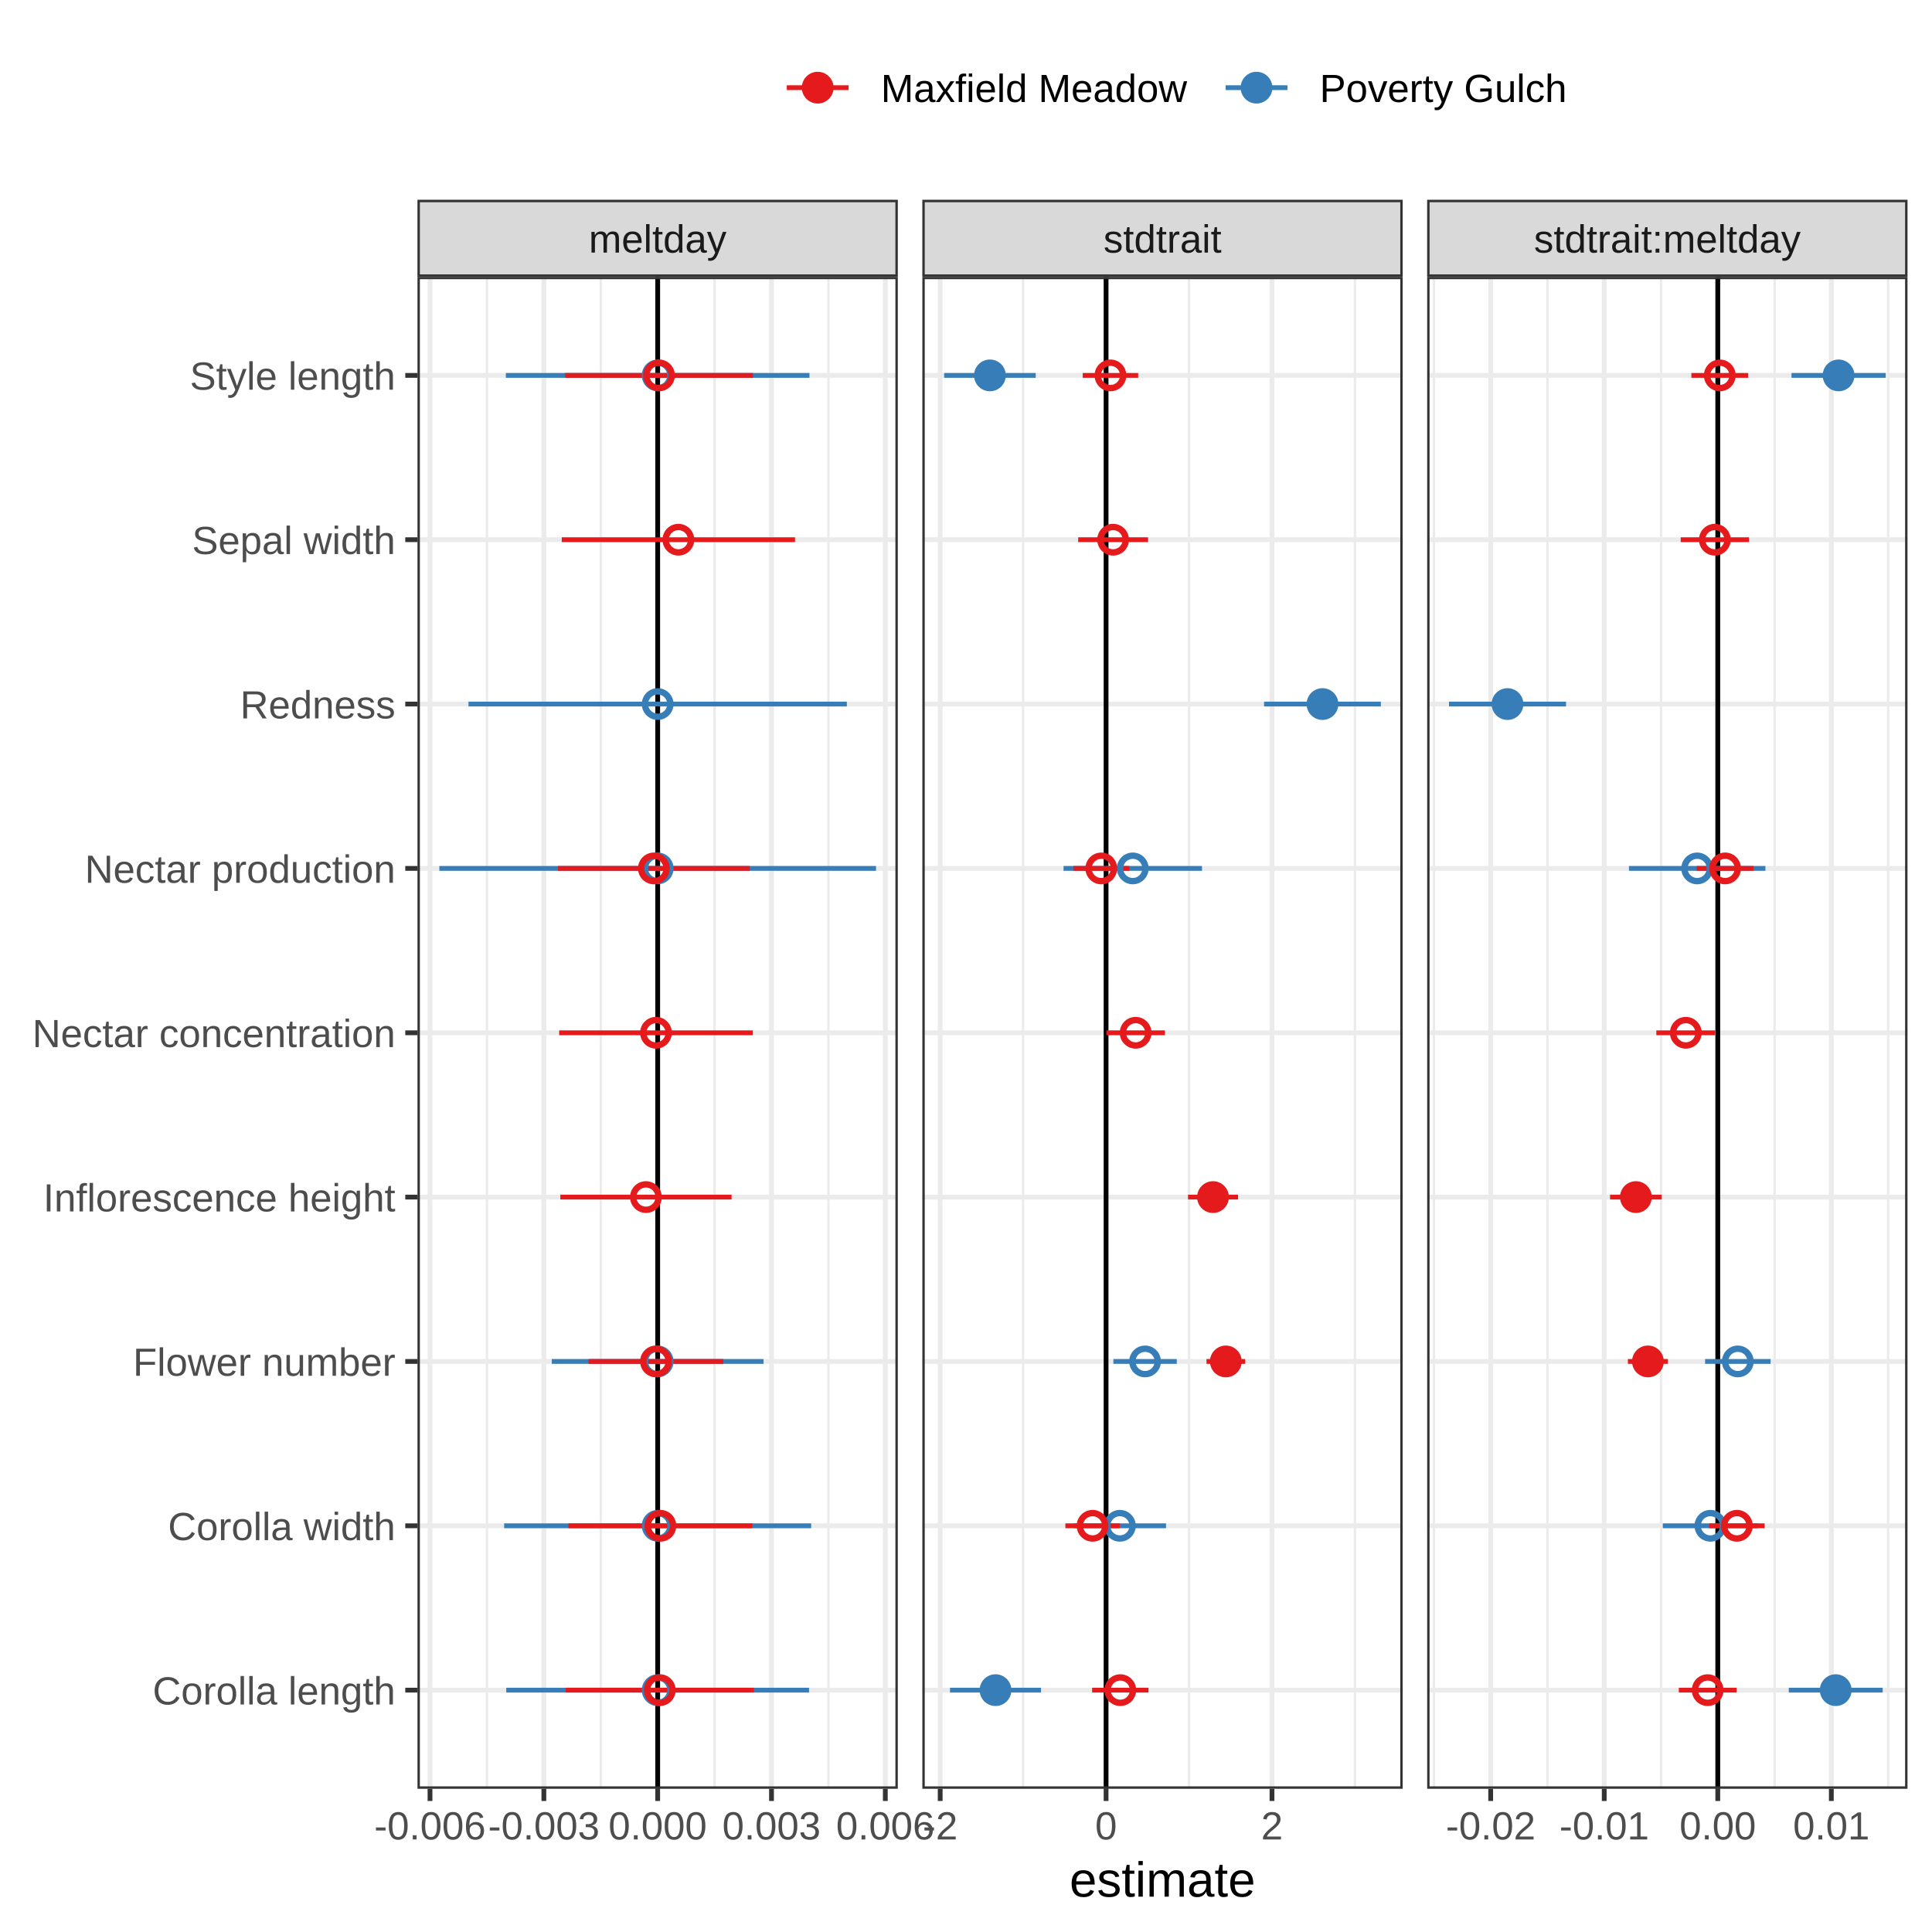
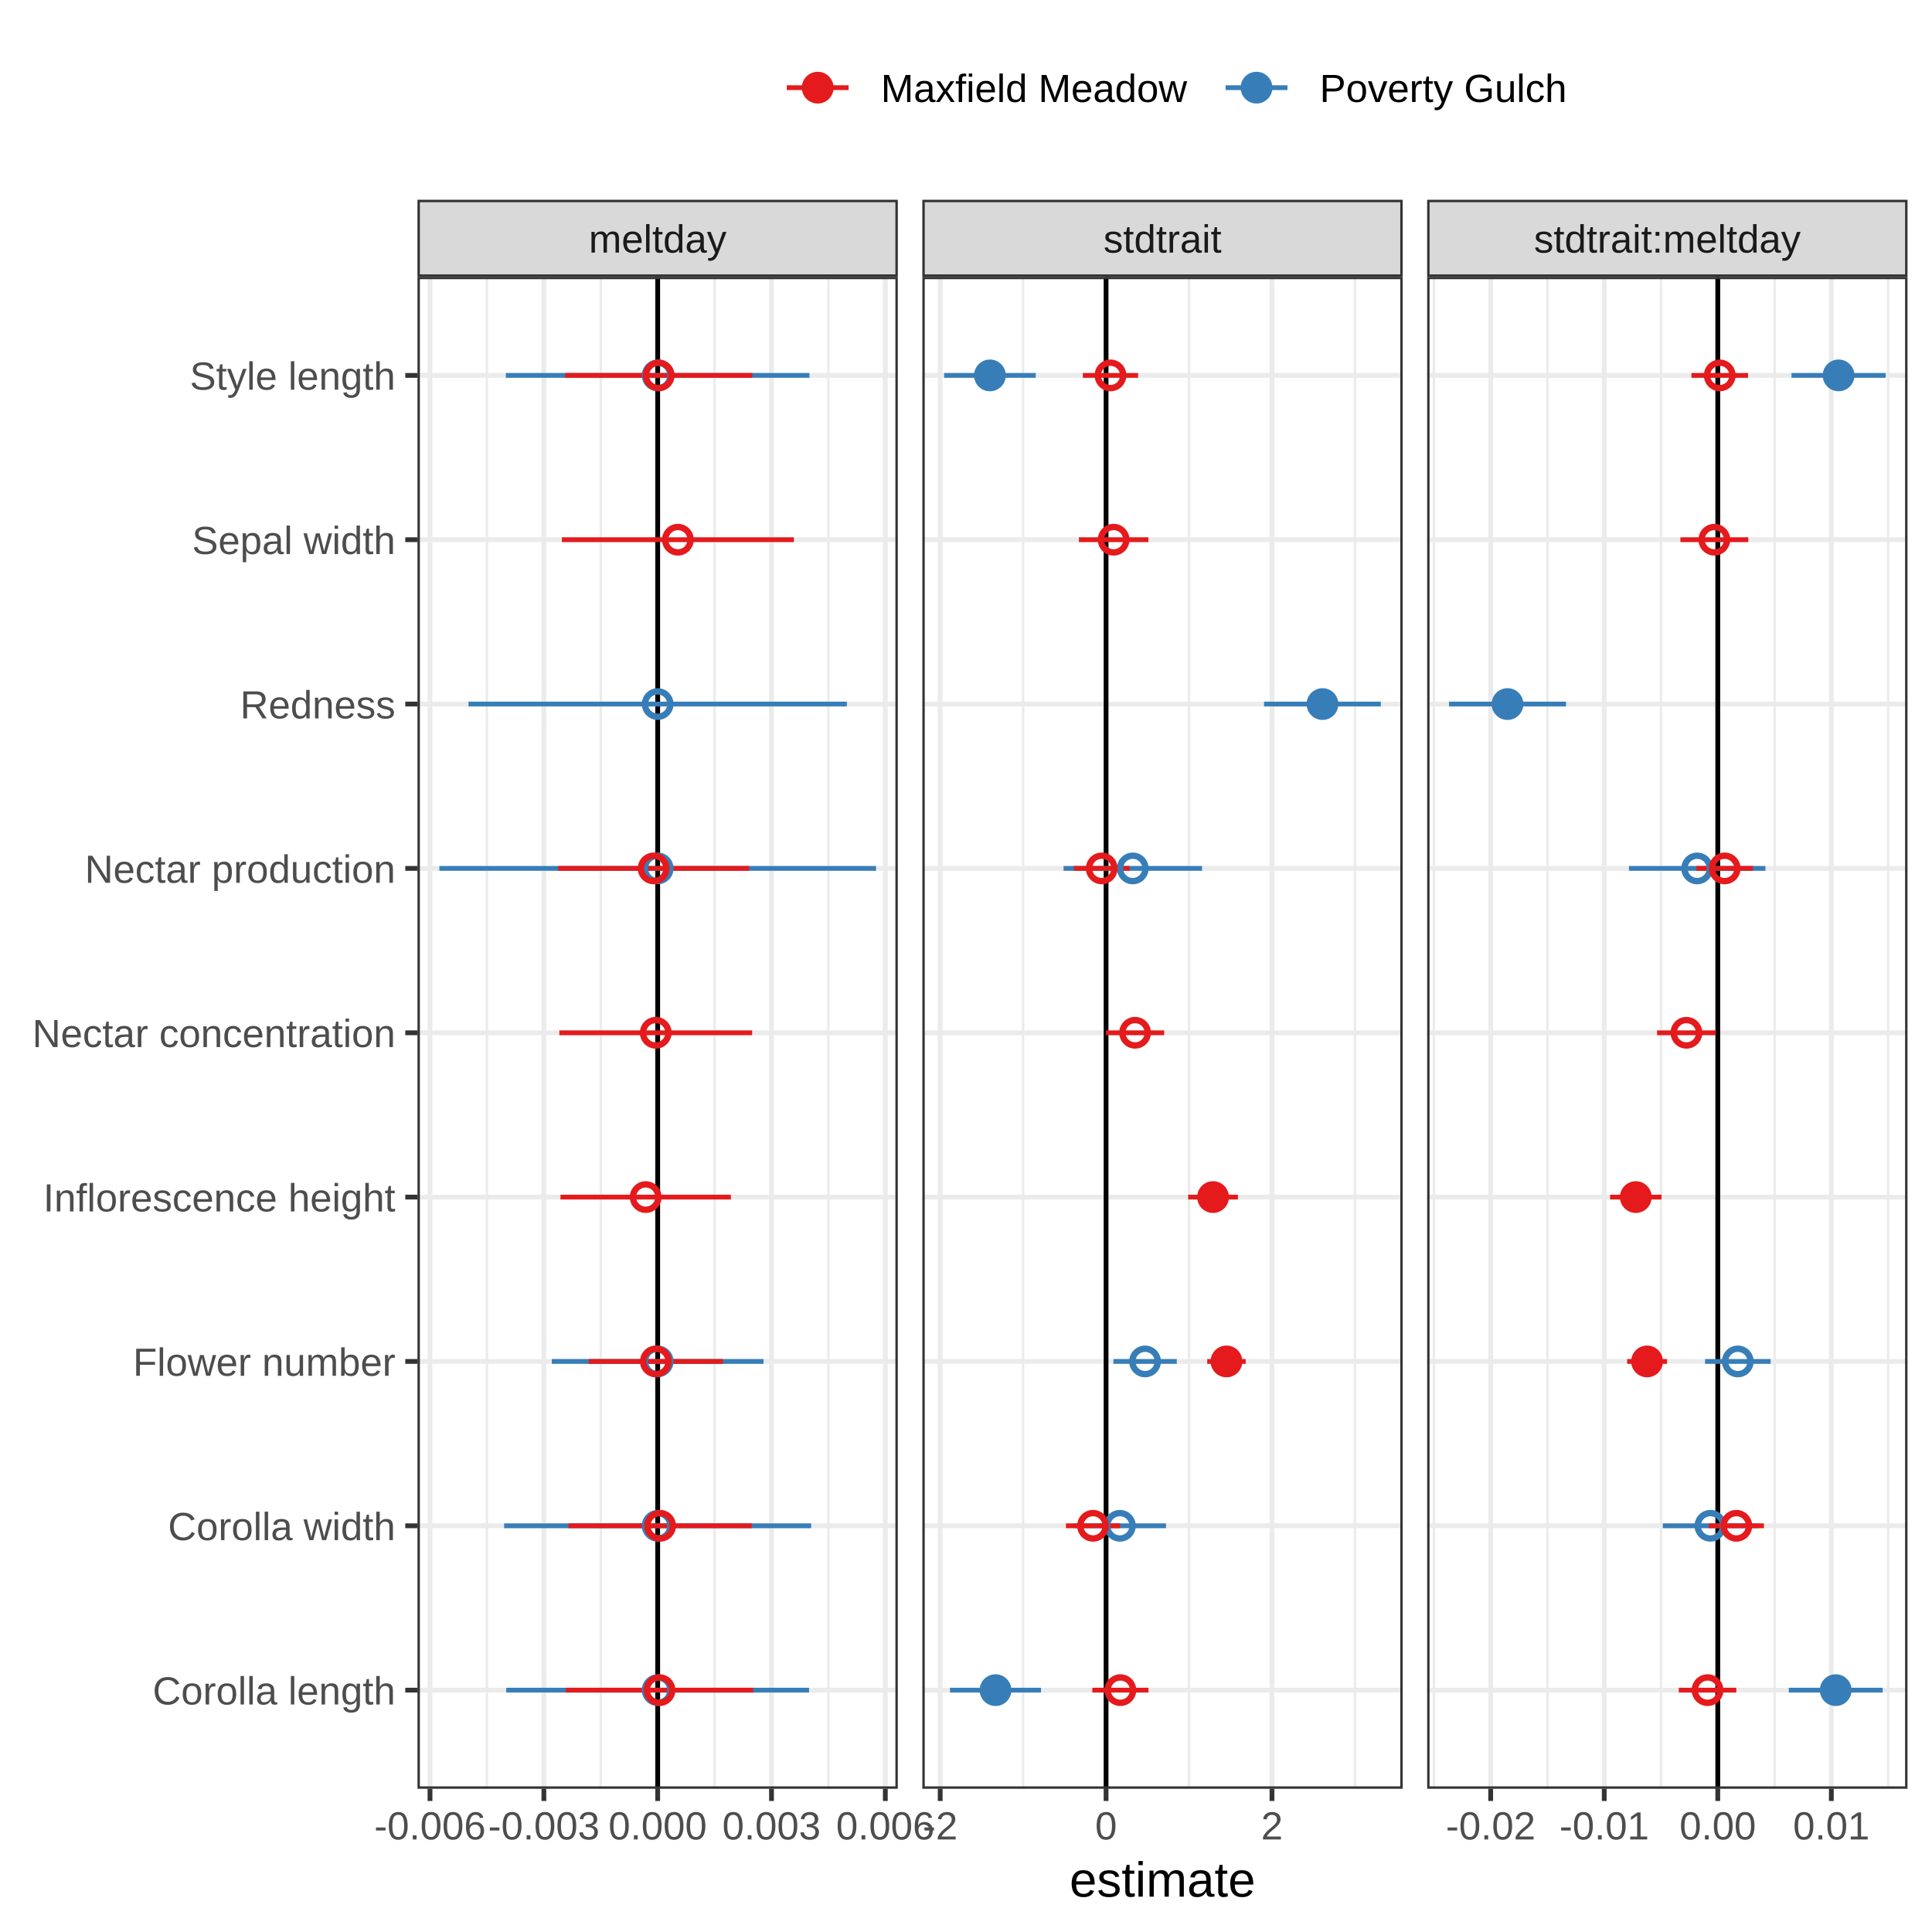
<svg xmlns="http://www.w3.org/2000/svg" class="svglite" width="432.00pt" height="432.00pt" viewBox="0 0 432.00 432.00">
  <defs>
    <style type="text/css">
    .svglite line, .svglite polyline, .svglite polygon, .svglite path, .svglite rect, .svglite circle {
      fill: none;
      stroke: #000000;
      stroke-linecap: round;
      stroke-linejoin: round;
      stroke-miterlimit: 10.00;
    }
    .svglite text {
      white-space: pre;
    }
  </style>
  </defs>
  <rect width="100%" height="100%" style="stroke: none; fill: #FFFFFF;" />
  <defs>
    <clipPath id="cpMC4wMHw0MzIuMDB8MC4wMHw0MzIuMDA=">
      <rect x="0.00" y="0.00" width="432.00" height="432.00" />
    </clipPath>
  </defs>
  <g clip-path="url(#cpMC4wMHw0MzIuMDB8MC4wMHw0MzIuMDA=)">
    <rect x="0" y="0" width="432.00" height="432.00" style="stroke-width: 1.07; stroke: #FFFFFF; fill: #FFFFFF;" />
  </g>
  <defs>
    <clipPath id="cpOTMuMzV8MjAwLjc2fDYxLjg5fDM5OS45Nw==">
      <rect x="93.35" y="61.89" width="107.40" height="338.08" />
    </clipPath>
  </defs>
  <g clip-path="url(#cpOTMuMzV8MjAwLjc2fDYxLjg5fDM5OS45Nw==)">
    <rect x="93.35" y="61.89" width="107.40" height="338.08" style="stroke-width: 1.07; stroke: none; fill: #FFFFFF;" />
    <polyline points="108.88,399.97 108.88,61.89 " style="stroke-width: 0.53; stroke: #EBEBEB; stroke-linecap: butt;" />
    <polyline points="134.33,399.97 134.33,61.89 " style="stroke-width: 0.53; stroke: #EBEBEB; stroke-linecap: butt;" />
    <polyline points="159.78,399.97 159.78,61.89 " style="stroke-width: 0.53; stroke: #EBEBEB; stroke-linecap: butt;" />
    <polyline points="185.23,399.97 185.23,61.89 " style="stroke-width: 0.53; stroke: #EBEBEB; stroke-linecap: butt;" />
    <polyline points="93.35,377.92 200.76,377.92 " style="stroke-width: 1.07; stroke: #EBEBEB; stroke-linecap: butt;" />
    <polyline points="93.35,341.17 200.76,341.17 " style="stroke-width: 1.07; stroke: #EBEBEB; stroke-linecap: butt;" />
    <polyline points="93.35,304.42 200.76,304.42 " style="stroke-width: 1.07; stroke: #EBEBEB; stroke-linecap: butt;" />
    <polyline points="93.35,267.67 200.76,267.67 " style="stroke-width: 1.07; stroke: #EBEBEB; stroke-linecap: butt;" />
    <polyline points="93.35,230.93 200.76,230.93 " style="stroke-width: 1.07; stroke: #EBEBEB; stroke-linecap: butt;" />
    <polyline points="93.35,194.18 200.76,194.18 " style="stroke-width: 1.07; stroke: #EBEBEB; stroke-linecap: butt;" />
    <polyline points="93.35,157.43 200.76,157.43 " style="stroke-width: 1.07; stroke: #EBEBEB; stroke-linecap: butt;" />
    <polyline points="93.35,120.68 200.76,120.68 " style="stroke-width: 1.07; stroke: #EBEBEB; stroke-linecap: butt;" />
    <polyline points="93.35,83.94 200.76,83.94 " style="stroke-width: 1.07; stroke: #EBEBEB; stroke-linecap: butt;" />
    <polyline points="96.15,399.97 96.15,61.89 " style="stroke-width: 1.07; stroke: #EBEBEB; stroke-linecap: butt;" />
    <polyline points="121.61,399.97 121.61,61.89 " style="stroke-width: 1.07; stroke: #EBEBEB; stroke-linecap: butt;" />
    <polyline points="147.06,399.97 147.06,61.89 " style="stroke-width: 1.07; stroke: #EBEBEB; stroke-linecap: butt;" />
    <polyline points="172.51,399.97 172.51,61.89 " style="stroke-width: 1.07; stroke: #EBEBEB; stroke-linecap: butt;" />
    <polyline points="197.96,399.97 197.96,61.89 " style="stroke-width: 1.07; stroke: #EBEBEB; stroke-linecap: butt;" />
    <line x1="147.06" y1="399.97" x2="147.06" y2="61.89" style="stroke-width: 1.07; stroke-linecap: butt;" />
    <line x1="113.20" y1="377.92" x2="180.91" y2="377.92" style="stroke-width: 1.07; stroke: #377EB8; stroke-linecap: butt;" />
    <line x1="113.11" y1="83.94" x2="181.00" y2="83.94" style="stroke-width: 1.07; stroke: #377EB8; stroke-linecap: butt;" />
    <line x1="112.73" y1="341.17" x2="181.38" y2="341.17" style="stroke-width: 1.07; stroke: #377EB8; stroke-linecap: butt;" />
    <line x1="123.38" y1="304.42" x2="170.73" y2="304.42" style="stroke-width: 1.07; stroke: #377EB8; stroke-linecap: butt;" />
    <line x1="98.24" y1="194.18" x2="195.88" y2="194.18" style="stroke-width: 1.07; stroke: #377EB8; stroke-linecap: butt;" />
    <line x1="104.76" y1="157.43" x2="189.36" y2="157.43" style="stroke-width: 1.07; stroke: #377EB8; stroke-linecap: butt;" />
-     <line x1="126.50" y1="377.92" x2="168.57" y2="377.92" style="stroke-width: 1.07; stroke: #E41A1C; stroke-linecap: butt;" />
-     <line x1="126.36" y1="83.94" x2="168.36" y2="83.94" style="stroke-width: 1.07; stroke: #E41A1C; stroke-linecap: butt;" />
-     <line x1="127.10" y1="341.17" x2="168.23" y2="341.17" style="stroke-width: 1.07; stroke: #E41A1C; stroke-linecap: butt;" />
-     <line x1="124.76" y1="194.18" x2="167.66" y2="194.18" style="stroke-width: 1.07; stroke: #E41A1C; stroke-linecap: butt;" />
-     <line x1="131.62" y1="304.42" x2="161.75" y2="304.42" style="stroke-width: 1.07; stroke: #E41A1C; stroke-linecap: butt;" />
-     <line x1="125.03" y1="230.93" x2="168.34" y2="230.93" style="stroke-width: 1.07; stroke: #E41A1C; stroke-linecap: butt;" />
-     <line x1="125.29" y1="267.67" x2="163.58" y2="267.67" style="stroke-width: 1.07; stroke: #E41A1C; stroke-linecap: butt;" />
-     <line x1="125.61" y1="120.68" x2="177.77" y2="120.68" style="stroke-width: 1.07; stroke: #E41A1C; stroke-linecap: butt;" />
+     <line x1="126.52" y1="377.92" x2="168.42" y2="377.92" style="stroke-width: 1.07; stroke: #E41A1C; stroke-linecap: butt;" />
+     <line x1="126.38" y1="83.94" x2="168.21" y2="83.94" style="stroke-width: 1.07; stroke: #E41A1C; stroke-linecap: butt;" />
+     <line x1="127.12" y1="341.17" x2="168.09" y2="341.17" style="stroke-width: 1.07; stroke: #E41A1C; stroke-linecap: butt;" />
+     <line x1="124.81" y1="194.18" x2="167.51" y2="194.18" style="stroke-width: 1.07; stroke: #E41A1C; stroke-linecap: butt;" />
+     <line x1="131.66" y1="304.42" x2="161.65" y2="304.42" style="stroke-width: 1.07; stroke: #E41A1C; stroke-linecap: butt;" />
+     <line x1="125.07" y1="230.93" x2="168.18" y2="230.93" style="stroke-width: 1.07; stroke: #E41A1C; stroke-linecap: butt;" />
+     <line x1="125.32" y1="267.67" x2="163.43" y2="267.67" style="stroke-width: 1.07; stroke: #E41A1C; stroke-linecap: butt;" />
+     <line x1="125.64" y1="120.68" x2="177.51" y2="120.68" style="stroke-width: 1.07; stroke: #E41A1C; stroke-linecap: butt;" />
    <circle cx="147.06" cy="377.92" r="2.84" style="stroke-width: 1.42; stroke: #377EB8;" />
    <circle cx="147.06" cy="83.94" r="2.84" style="stroke-width: 1.42; stroke: #377EB8;" />
    <circle cx="147.06" cy="341.17" r="2.84" style="stroke-width: 1.42; stroke: #377EB8;" />
    <circle cx="147.06" cy="304.42" r="2.84" style="stroke-width: 1.42; stroke: #377EB8;" />
    <circle cx="147.06" cy="194.18" r="2.84" style="stroke-width: 1.42; stroke: #377EB8;" />
    <circle cx="147.06" cy="157.43" r="2.84" style="stroke-width: 1.42; stroke: #377EB8;" />
-     <circle cx="147.53" cy="377.92" r="2.84" style="stroke-width: 1.42; stroke: #E41A1C;" />
-     <circle cx="147.36" cy="83.94" r="2.84" style="stroke-width: 1.42; stroke: #E41A1C;" />
-     <circle cx="147.67" cy="341.17" r="2.84" style="stroke-width: 1.42; stroke: #E41A1C;" />
-     <circle cx="146.21" cy="194.18" r="2.84" style="stroke-width: 1.42; stroke: #E41A1C;" />
-     <circle cx="146.68" cy="304.42" r="2.84" style="stroke-width: 1.42; stroke: #E41A1C;" />
-     <circle cx="146.68" cy="230.93" r="2.84" style="stroke-width: 1.42; stroke: #E41A1C;" />
-     <circle cx="144.43" cy="267.67" r="2.84" style="stroke-width: 1.42; stroke: #E41A1C;" />
-     <circle cx="151.69" cy="120.68" r="2.84" style="stroke-width: 1.42; stroke: #E41A1C;" />
+     <circle cx="147.47" cy="377.92" r="2.84" style="stroke-width: 1.42; stroke: #E41A1C;" />
+     <circle cx="147.29" cy="83.94" r="2.84" style="stroke-width: 1.42; stroke: #E41A1C;" />
+     <circle cx="147.60" cy="341.17" r="2.84" style="stroke-width: 1.42; stroke: #E41A1C;" />
+     <circle cx="146.16" cy="194.18" r="2.84" style="stroke-width: 1.42; stroke: #E41A1C;" />
+     <circle cx="146.65" cy="304.42" r="2.84" style="stroke-width: 1.42; stroke: #E41A1C;" />
+     <circle cx="146.63" cy="230.93" r="2.84" style="stroke-width: 1.42; stroke: #E41A1C;" />
+     <circle cx="144.38" cy="267.67" r="2.84" style="stroke-width: 1.42; stroke: #E41A1C;" />
+     <circle cx="151.58" cy="120.68" r="2.84" style="stroke-width: 1.42; stroke: #E41A1C;" />
    <rect x="93.35" y="61.89" width="107.40" height="338.08" style="stroke-width: 1.07; stroke: #333333;" />
  </g>
  <g clip-path="url(#cpMC4wMHw0MzIuMDB8MC4wMHw0MzIuMDA=)">
</g>
  <defs>
    <clipPath id="cpMjA2LjI0fDMxMy42NHw2MS44OXwzOTkuOTc=">
      <rect x="206.24" y="61.89" width="107.40" height="338.08" />
    </clipPath>
  </defs>
  <g clip-path="url(#cpMjA2LjI0fDMxMy42NHw2MS44OXwzOTkuOTc=)">
    <rect x="206.24" y="61.89" width="107.40" height="338.08" style="stroke-width: 1.07; stroke: none; fill: #FFFFFF;" />
    <polyline points="228.77,399.97 228.77,61.89 " style="stroke-width: 0.53; stroke: #EBEBEB; stroke-linecap: butt;" />
    <polyline points="265.87,399.97 265.87,61.89 " style="stroke-width: 0.53; stroke: #EBEBEB; stroke-linecap: butt;" />
    <polyline points="302.96,399.97 302.96,61.89 " style="stroke-width: 0.53; stroke: #EBEBEB; stroke-linecap: butt;" />
    <polyline points="206.24,377.92 313.64,377.92 " style="stroke-width: 1.07; stroke: #EBEBEB; stroke-linecap: butt;" />
    <polyline points="206.24,341.17 313.64,341.17 " style="stroke-width: 1.07; stroke: #EBEBEB; stroke-linecap: butt;" />
    <polyline points="206.24,304.42 313.64,304.42 " style="stroke-width: 1.07; stroke: #EBEBEB; stroke-linecap: butt;" />
    <polyline points="206.24,267.67 313.64,267.67 " style="stroke-width: 1.07; stroke: #EBEBEB; stroke-linecap: butt;" />
    <polyline points="206.24,230.93 313.64,230.93 " style="stroke-width: 1.07; stroke: #EBEBEB; stroke-linecap: butt;" />
    <polyline points="206.24,194.18 313.64,194.18 " style="stroke-width: 1.07; stroke: #EBEBEB; stroke-linecap: butt;" />
    <polyline points="206.24,157.43 313.64,157.43 " style="stroke-width: 1.07; stroke: #EBEBEB; stroke-linecap: butt;" />
    <polyline points="206.24,120.68 313.64,120.68 " style="stroke-width: 1.07; stroke: #EBEBEB; stroke-linecap: butt;" />
    <polyline points="206.24,83.94 313.64,83.94 " style="stroke-width: 1.07; stroke: #EBEBEB; stroke-linecap: butt;" />
    <polyline points="210.23,399.97 210.23,61.89 " style="stroke-width: 1.07; stroke: #EBEBEB; stroke-linecap: butt;" />
    <polyline points="247.32,399.97 247.32,61.89 " style="stroke-width: 1.07; stroke: #EBEBEB; stroke-linecap: butt;" />
    <polyline points="284.42,399.97 284.42,61.89 " style="stroke-width: 1.07; stroke: #EBEBEB; stroke-linecap: butt;" />
    <line x1="247.32" y1="399.97" x2="247.32" y2="61.89" style="stroke-width: 1.07; stroke-linecap: butt;" />
    <line x1="212.42" y1="377.92" x2="232.77" y2="377.92" style="stroke-width: 1.07; stroke: #377EB8; stroke-linecap: butt;" />
    <line x1="211.12" y1="83.94" x2="231.59" y2="83.94" style="stroke-width: 1.07; stroke: #377EB8; stroke-linecap: butt;" />
    <line x1="240.10" y1="341.17" x2="260.73" y2="341.17" style="stroke-width: 1.07; stroke: #377EB8; stroke-linecap: butt;" />
    <line x1="248.96" y1="304.42" x2="263.13" y2="304.42" style="stroke-width: 1.07; stroke: #377EB8; stroke-linecap: butt;" />
    <line x1="237.81" y1="194.18" x2="268.77" y2="194.18" style="stroke-width: 1.07; stroke: #377EB8; stroke-linecap: butt;" />
    <line x1="282.65" y1="157.43" x2="308.76" y2="157.43" style="stroke-width: 1.07; stroke: #377EB8; stroke-linecap: butt;" />
-     <line x1="244.20" y1="377.92" x2="256.80" y2="377.92" style="stroke-width: 1.07; stroke: #E41A1C; stroke-linecap: butt;" />
-     <line x1="242.10" y1="83.94" x2="254.50" y2="83.94" style="stroke-width: 1.07; stroke: #E41A1C; stroke-linecap: butt;" />
-     <line x1="238.22" y1="341.17" x2="250.38" y2="341.17" style="stroke-width: 1.07; stroke: #E41A1C; stroke-linecap: butt;" />
-     <line x1="240.00" y1="194.18" x2="252.51" y2="194.18" style="stroke-width: 1.07; stroke: #E41A1C; stroke-linecap: butt;" />
-     <line x1="269.78" y1="304.42" x2="278.42" y2="304.42" style="stroke-width: 1.07; stroke: #E41A1C; stroke-linecap: butt;" />
-     <line x1="247.39" y1="230.93" x2="260.47" y2="230.93" style="stroke-width: 1.07; stroke: #E41A1C; stroke-linecap: butt;" />
-     <line x1="265.64" y1="267.67" x2="276.83" y2="267.67" style="stroke-width: 1.07; stroke: #E41A1C; stroke-linecap: butt;" />
-     <line x1="241.08" y1="120.68" x2="256.71" y2="120.68" style="stroke-width: 1.07; stroke: #E41A1C; stroke-linecap: butt;" />
+     <line x1="244.25" y1="377.92" x2="256.80" y2="377.92" style="stroke-width: 1.07; stroke: #E41A1C; stroke-linecap: butt;" />
+     <line x1="242.13" y1="83.94" x2="254.48" y2="83.94" style="stroke-width: 1.07; stroke: #E41A1C; stroke-linecap: butt;" />
+     <line x1="238.35" y1="341.17" x2="250.46" y2="341.17" style="stroke-width: 1.07; stroke: #E41A1C; stroke-linecap: butt;" />
+     <line x1="240.12" y1="194.18" x2="252.58" y2="194.18" style="stroke-width: 1.07; stroke: #E41A1C; stroke-linecap: butt;" />
+     <line x1="269.94" y1="304.42" x2="278.54" y2="304.42" style="stroke-width: 1.07; stroke: #E41A1C; stroke-linecap: butt;" />
+     <line x1="247.30" y1="230.93" x2="260.31" y2="230.93" style="stroke-width: 1.07; stroke: #E41A1C; stroke-linecap: butt;" />
+     <line x1="265.67" y1="267.67" x2="276.80" y2="267.67" style="stroke-width: 1.07; stroke: #E41A1C; stroke-linecap: butt;" />
+     <line x1="241.24" y1="120.68" x2="256.78" y2="120.68" style="stroke-width: 1.07; stroke: #E41A1C; stroke-linecap: butt;" />
    <circle cx="222.60" cy="377.92" r="2.84" style="stroke-width: 1.42; stroke: #377EB8; fill: #377EB8;" />
    <circle cx="221.35" cy="83.94" r="2.84" style="stroke-width: 1.42; stroke: #377EB8; fill: #377EB8;" />
    <circle cx="250.41" cy="341.17" r="2.84" style="stroke-width: 1.42; stroke: #377EB8;" />
    <circle cx="256.04" cy="304.42" r="2.84" style="stroke-width: 1.42; stroke: #377EB8;" />
    <circle cx="253.29" cy="194.18" r="2.84" style="stroke-width: 1.42; stroke: #377EB8;" />
    <circle cx="295.71" cy="157.43" r="2.84" style="stroke-width: 1.42; stroke: #377EB8; fill: #377EB8;" />
-     <circle cx="250.50" cy="377.92" r="2.84" style="stroke-width: 1.42; stroke: #E41A1C;" />
-     <circle cx="248.30" cy="83.94" r="2.84" style="stroke-width: 1.42; stroke: #E41A1C;" />
-     <circle cx="244.30" cy="341.17" r="2.84" style="stroke-width: 1.42; stroke: #E41A1C;" />
-     <circle cx="246.25" cy="194.18" r="2.84" style="stroke-width: 1.42; stroke: #E41A1C;" />
-     <circle cx="274.10" cy="304.42" r="2.84" style="stroke-width: 1.42; stroke: #E41A1C; fill: #E41A1C;" />
-     <circle cx="253.93" cy="230.93" r="2.84" style="stroke-width: 1.42; stroke: #E41A1C;" />
-     <circle cx="271.23" cy="267.67" r="2.84" style="stroke-width: 1.42; stroke: #E41A1C; fill: #E41A1C;" />
-     <circle cx="248.89" cy="120.68" r="2.84" style="stroke-width: 1.42; stroke: #E41A1C;" />
+     <circle cx="250.52" cy="377.92" r="2.84" style="stroke-width: 1.42; stroke: #E41A1C;" />
+     <circle cx="248.31" cy="83.94" r="2.84" style="stroke-width: 1.42; stroke: #E41A1C;" />
+     <circle cx="244.40" cy="341.17" r="2.84" style="stroke-width: 1.42; stroke: #E41A1C;" />
+     <circle cx="246.35" cy="194.18" r="2.84" style="stroke-width: 1.42; stroke: #E41A1C;" />
+     <circle cx="274.24" cy="304.42" r="2.84" style="stroke-width: 1.42; stroke: #E41A1C; fill: #E41A1C;" />
+     <circle cx="253.81" cy="230.93" r="2.84" style="stroke-width: 1.42; stroke: #E41A1C;" />
+     <circle cx="271.24" cy="267.67" r="2.84" style="stroke-width: 1.42; stroke: #E41A1C; fill: #E41A1C;" />
+     <circle cx="249.01" cy="120.68" r="2.84" style="stroke-width: 1.42; stroke: #E41A1C;" />
    <rect x="206.24" y="61.89" width="107.40" height="338.08" style="stroke-width: 1.07; stroke: #333333;" />
  </g>
  <g clip-path="url(#cpMC4wMHw0MzIuMDB8MC4wMHw0MzIuMDA=)">
</g>
  <defs>
    <clipPath id="cpMzE5LjEyfDQyNi41Mnw2MS44OXwzOTkuOTc=">
      <rect x="319.12" y="61.89" width="107.40" height="338.08" />
    </clipPath>
  </defs>
  <g clip-path="url(#cpMzE5LjEyfDQyNi41Mnw2MS44OXwzOTkuOTc=)">
    <rect x="319.12" y="61.89" width="107.40" height="338.08" style="stroke-width: 1.07; stroke: none; fill: #FFFFFF;" />
    <polyline points="320.63,399.97 320.63,61.89 " style="stroke-width: 0.53; stroke: #EBEBEB; stroke-linecap: butt;" />
    <polyline points="346.02,399.97 346.02,61.89 " style="stroke-width: 0.53; stroke: #EBEBEB; stroke-linecap: butt;" />
    <polyline points="371.41,399.97 371.41,61.89 " style="stroke-width: 0.53; stroke: #EBEBEB; stroke-linecap: butt;" />
    <polyline points="396.80,399.97 396.80,61.89 " style="stroke-width: 0.53; stroke: #EBEBEB; stroke-linecap: butt;" />
    <polyline points="422.19,399.97 422.19,61.89 " style="stroke-width: 0.53; stroke: #EBEBEB; stroke-linecap: butt;" />
    <polyline points="319.12,377.92 426.52,377.92 " style="stroke-width: 1.07; stroke: #EBEBEB; stroke-linecap: butt;" />
    <polyline points="319.12,341.17 426.52,341.17 " style="stroke-width: 1.07; stroke: #EBEBEB; stroke-linecap: butt;" />
    <polyline points="319.12,304.42 426.52,304.42 " style="stroke-width: 1.07; stroke: #EBEBEB; stroke-linecap: butt;" />
    <polyline points="319.12,267.67 426.52,267.67 " style="stroke-width: 1.07; stroke: #EBEBEB; stroke-linecap: butt;" />
    <polyline points="319.12,230.93 426.52,230.93 " style="stroke-width: 1.07; stroke: #EBEBEB; stroke-linecap: butt;" />
    <polyline points="319.12,194.18 426.52,194.18 " style="stroke-width: 1.07; stroke: #EBEBEB; stroke-linecap: butt;" />
    <polyline points="319.12,157.43 426.52,157.43 " style="stroke-width: 1.07; stroke: #EBEBEB; stroke-linecap: butt;" />
    <polyline points="319.12,120.68 426.52,120.68 " style="stroke-width: 1.07; stroke: #EBEBEB; stroke-linecap: butt;" />
    <polyline points="319.12,83.94 426.52,83.94 " style="stroke-width: 1.07; stroke: #EBEBEB; stroke-linecap: butt;" />
    <polyline points="333.32,399.97 333.32,61.89 " style="stroke-width: 1.07; stroke: #EBEBEB; stroke-linecap: butt;" />
    <polyline points="358.71,399.97 358.71,61.89 " style="stroke-width: 1.07; stroke: #EBEBEB; stroke-linecap: butt;" />
    <polyline points="384.10,399.97 384.10,61.89 " style="stroke-width: 1.07; stroke: #EBEBEB; stroke-linecap: butt;" />
    <polyline points="409.49,399.97 409.49,61.89 " style="stroke-width: 1.07; stroke: #EBEBEB; stroke-linecap: butt;" />
    <line x1="384.10" y1="399.97" x2="384.10" y2="61.89" style="stroke-width: 1.07; stroke-linecap: butt;" />
    <line x1="399.98" y1="377.92" x2="420.97" y2="377.92" style="stroke-width: 1.07; stroke: #377EB8; stroke-linecap: butt;" />
    <line x1="400.58" y1="83.94" x2="421.64" y2="83.94" style="stroke-width: 1.07; stroke: #377EB8; stroke-linecap: butt;" />
    <line x1="371.81" y1="341.17" x2="393.09" y2="341.17" style="stroke-width: 1.07; stroke: #377EB8; stroke-linecap: butt;" />
    <line x1="381.26" y1="304.42" x2="395.91" y2="304.42" style="stroke-width: 1.07; stroke: #377EB8; stroke-linecap: butt;" />
    <line x1="364.24" y1="194.18" x2="394.75" y2="194.18" style="stroke-width: 1.07; stroke: #377EB8; stroke-linecap: butt;" />
    <line x1="324.00" y1="157.43" x2="350.17" y2="157.43" style="stroke-width: 1.07; stroke: #377EB8; stroke-linecap: butt;" />
-     <line x1="375.39" y1="377.92" x2="388.30" y2="377.92" style="stroke-width: 1.07; stroke: #E41A1C; stroke-linecap: butt;" />
-     <line x1="378.20" y1="83.94" x2="390.91" y2="83.94" style="stroke-width: 1.07; stroke: #E41A1C; stroke-linecap: butt;" />
-     <line x1="382.18" y1="341.17" x2="394.57" y2="341.17" style="stroke-width: 1.07; stroke: #E41A1C; stroke-linecap: butt;" />
-     <line x1="379.39" y1="194.18" x2="392.09" y2="194.18" style="stroke-width: 1.07; stroke: #E41A1C; stroke-linecap: butt;" />
-     <line x1="364.00" y1="304.42" x2="372.96" y2="304.42" style="stroke-width: 1.07; stroke: #E41A1C; stroke-linecap: butt;" />
-     <line x1="370.36" y1="230.93" x2="383.55" y2="230.93" style="stroke-width: 1.07; stroke: #E41A1C; stroke-linecap: butt;" />
-     <line x1="360.01" y1="267.67" x2="371.57" y2="267.67" style="stroke-width: 1.07; stroke: #E41A1C; stroke-linecap: butt;" />
-     <line x1="375.81" y1="120.68" x2="391.08" y2="120.68" style="stroke-width: 1.07; stroke: #E41A1C; stroke-linecap: butt;" />
+     <line x1="375.38" y1="377.92" x2="388.24" y2="377.92" style="stroke-width: 1.07; stroke: #E41A1C; stroke-linecap: butt;" />
+     <line x1="378.21" y1="83.94" x2="390.87" y2="83.94" style="stroke-width: 1.07; stroke: #E41A1C; stroke-linecap: butt;" />
+     <line x1="382.08" y1="341.17" x2="394.42" y2="341.17" style="stroke-width: 1.07; stroke: #E41A1C; stroke-linecap: butt;" />
+     <line x1="379.32" y1="194.18" x2="391.96" y2="194.18" style="stroke-width: 1.07; stroke: #E41A1C; stroke-linecap: butt;" />
+     <line x1="363.83" y1="304.42" x2="372.75" y2="304.42" style="stroke-width: 1.07; stroke: #E41A1C; stroke-linecap: butt;" />
+     <line x1="370.53" y1="230.93" x2="383.66" y2="230.93" style="stroke-width: 1.07; stroke: #E41A1C; stroke-linecap: butt;" />
+     <line x1="360.02" y1="267.67" x2="371.53" y2="267.67" style="stroke-width: 1.07; stroke: #E41A1C; stroke-linecap: butt;" />
+     <line x1="375.74" y1="120.68" x2="390.92" y2="120.68" style="stroke-width: 1.07; stroke: #E41A1C; stroke-linecap: butt;" />
    <circle cx="410.47" cy="377.92" r="2.84" style="stroke-width: 1.42; stroke: #377EB8; fill: #377EB8;" />
    <circle cx="411.11" cy="83.94" r="2.84" style="stroke-width: 1.42; stroke: #377EB8; fill: #377EB8;" />
    <circle cx="382.45" cy="341.17" r="2.84" style="stroke-width: 1.42; stroke: #377EB8;" />
    <circle cx="388.58" cy="304.42" r="2.84" style="stroke-width: 1.42; stroke: #377EB8;" />
    <circle cx="379.49" cy="194.18" r="2.84" style="stroke-width: 1.42; stroke: #377EB8;" />
    <circle cx="337.08" cy="157.43" r="2.84" style="stroke-width: 1.42; stroke: #377EB8; fill: #377EB8;" />
-     <circle cx="381.84" cy="377.92" r="2.84" style="stroke-width: 1.42; stroke: #E41A1C;" />
-     <circle cx="384.55" cy="83.94" r="2.84" style="stroke-width: 1.42; stroke: #E41A1C;" />
-     <circle cx="388.37" cy="341.17" r="2.84" style="stroke-width: 1.42; stroke: #E41A1C;" />
-     <circle cx="385.74" cy="194.18" r="2.84" style="stroke-width: 1.42; stroke: #E41A1C;" />
-     <circle cx="368.48" cy="304.42" r="2.84" style="stroke-width: 1.42; stroke: #E41A1C; fill: #E41A1C;" />
-     <circle cx="376.95" cy="230.93" r="2.84" style="stroke-width: 1.42; stroke: #E41A1C;" />
-     <circle cx="365.79" cy="267.67" r="2.84" style="stroke-width: 1.42; stroke: #E41A1C; fill: #E41A1C;" />
-     <circle cx="383.44" cy="120.68" r="2.84" style="stroke-width: 1.42; stroke: #E41A1C;" />
+     <circle cx="381.81" cy="377.92" r="2.84" style="stroke-width: 1.42; stroke: #E41A1C;" />
+     <circle cx="384.54" cy="83.94" r="2.84" style="stroke-width: 1.42; stroke: #E41A1C;" />
+     <circle cx="388.25" cy="341.17" r="2.84" style="stroke-width: 1.42; stroke: #E41A1C;" />
+     <circle cx="385.64" cy="194.18" r="2.84" style="stroke-width: 1.42; stroke: #E41A1C;" />
+     <circle cx="368.29" cy="304.42" r="2.84" style="stroke-width: 1.42; stroke: #E41A1C; fill: #E41A1C;" />
+     <circle cx="377.09" cy="230.93" r="2.84" style="stroke-width: 1.42; stroke: #E41A1C;" />
+     <circle cx="365.77" cy="267.67" r="2.84" style="stroke-width: 1.42; stroke: #E41A1C; fill: #E41A1C;" />
+     <circle cx="383.33" cy="120.68" r="2.84" style="stroke-width: 1.42; stroke: #E41A1C;" />
    <rect x="319.12" y="61.89" width="107.40" height="338.08" style="stroke-width: 1.07; stroke: #333333;" />
  </g>
  <g clip-path="url(#cpMC4wMHw0MzIuMDB8MC4wMHw0MzIuMDA=)">
</g>
  <defs>
    <clipPath id="cpOTMuMzV8MjAwLjc2fDQ0LjY4fDYxLjg5">
      <rect x="93.35" y="44.68" width="107.40" height="17.21" />
    </clipPath>
  </defs>
  <g clip-path="url(#cpOTMuMzV8MjAwLjc2fDQ0LjY4fDYxLjg5)">
    <rect x="93.35" y="44.68" width="107.40" height="17.21" style="stroke-width: 1.07; stroke: #333333; fill: #D9D9D9;" />
    <text x="147.06" y="56.49" text-anchor="middle" style="font-size: 8.80px;fill: #1A1A1A; font-family: &quot;Arial&quot;;">meltday</text>
  </g>
  <g clip-path="url(#cpMC4wMHw0MzIuMDB8MC4wMHw0MzIuMDA=)">
</g>
  <defs>
    <clipPath id="cpMjA2LjI0fDMxMy42NHw0NC42OHw2MS44OQ==">
      <rect x="206.24" y="44.68" width="107.40" height="17.21" />
    </clipPath>
  </defs>
  <g clip-path="url(#cpMjA2LjI0fDMxMy42NHw0NC42OHw2MS44OQ==)">
    <rect x="206.24" y="44.68" width="107.40" height="17.21" style="stroke-width: 1.07; stroke: #333333; fill: #D9D9D9;" />
    <text x="259.94" y="56.49" text-anchor="middle" style="font-size: 8.80px;fill: #1A1A1A; font-family: &quot;Arial&quot;;">stdtrait</text>
  </g>
  <g clip-path="url(#cpMC4wMHw0MzIuMDB8MC4wMHw0MzIuMDA=)">
</g>
  <defs>
    <clipPath id="cpMzE5LjEyfDQyNi41Mnw0NC42OHw2MS44OQ==">
      <rect x="319.12" y="44.68" width="107.40" height="17.21" />
    </clipPath>
  </defs>
  <g clip-path="url(#cpMzE5LjEyfDQyNi41Mnw0NC42OHw2MS44OQ==)">
    <rect x="319.12" y="44.68" width="107.40" height="17.21" style="stroke-width: 1.07; stroke: #333333; fill: #D9D9D9;" />
    <text x="372.82" y="56.49" text-anchor="middle" style="font-size: 8.80px;fill: #1A1A1A; font-family: &quot;Arial&quot;;">stdtrait:meltday</text>
  </g>
  <g clip-path="url(#cpMC4wMHw0MzIuMDB8MC4wMHw0MzIuMDA=)">
    <polyline points="96.15,402.71 96.15,399.97 " style="stroke-width: 1.07; stroke: #333333; stroke-linecap: butt;" />
    <polyline points="121.61,402.71 121.61,399.97 " style="stroke-width: 1.07; stroke: #333333; stroke-linecap: butt;" />
    <polyline points="147.06,402.71 147.06,399.97 " style="stroke-width: 1.07; stroke: #333333; stroke-linecap: butt;" />
    <polyline points="172.51,402.71 172.51,399.97 " style="stroke-width: 1.07; stroke: #333333; stroke-linecap: butt;" />
    <polyline points="197.96,402.71 197.96,399.97 " style="stroke-width: 1.07; stroke: #333333; stroke-linecap: butt;" />
    <text x="96.15" y="411.31" text-anchor="middle" style="font-size: 8.80px;fill: #4D4D4D; font-family: &quot;Arial&quot;;">-0.006</text>
    <text x="121.61" y="411.31" text-anchor="middle" style="font-size: 8.80px;fill: #4D4D4D; font-family: &quot;Arial&quot;;">-0.003</text>
    <text x="147.06" y="411.31" text-anchor="middle" style="font-size: 8.80px;fill: #4D4D4D; font-family: &quot;Arial&quot;;">0.000</text>
    <text x="172.51" y="411.31" text-anchor="middle" style="font-size: 8.80px;fill: #4D4D4D; font-family: &quot;Arial&quot;;">0.003</text>
    <text x="197.96" y="411.31" text-anchor="middle" style="font-size: 8.80px;fill: #4D4D4D; font-family: &quot;Arial&quot;;">0.006</text>
    <polyline points="210.23,402.71 210.23,399.97 " style="stroke-width: 1.07; stroke: #333333; stroke-linecap: butt;" />
    <polyline points="247.32,402.71 247.32,399.97 " style="stroke-width: 1.07; stroke: #333333; stroke-linecap: butt;" />
    <polyline points="284.42,402.71 284.42,399.97 " style="stroke-width: 1.07; stroke: #333333; stroke-linecap: butt;" />
    <text x="210.23" y="411.31" text-anchor="middle" style="font-size: 8.80px;fill: #4D4D4D; font-family: &quot;Arial&quot;;">-2</text>
    <text x="247.32" y="411.31" text-anchor="middle" style="font-size: 8.80px;fill: #4D4D4D; font-family: &quot;Arial&quot;;">0</text>
    <text x="284.42" y="411.31" text-anchor="middle" style="font-size: 8.80px;fill: #4D4D4D; font-family: &quot;Arial&quot;;">2</text>
    <polyline points="333.32,402.71 333.32,399.97 " style="stroke-width: 1.07; stroke: #333333; stroke-linecap: butt;" />
    <polyline points="358.71,402.71 358.71,399.97 " style="stroke-width: 1.07; stroke: #333333; stroke-linecap: butt;" />
    <polyline points="384.10,402.71 384.10,399.97 " style="stroke-width: 1.07; stroke: #333333; stroke-linecap: butt;" />
    <polyline points="409.49,402.71 409.49,399.97 " style="stroke-width: 1.07; stroke: #333333; stroke-linecap: butt;" />
    <text x="333.32" y="411.31" text-anchor="middle" style="font-size: 8.80px;fill: #4D4D4D; font-family: &quot;Arial&quot;;">-0.02</text>
    <text x="358.71" y="411.31" text-anchor="middle" style="font-size: 8.80px;fill: #4D4D4D; font-family: &quot;Arial&quot;;">-0.01</text>
    <text x="384.10" y="411.31" text-anchor="middle" style="font-size: 8.80px;fill: #4D4D4D; font-family: &quot;Arial&quot;;">0.00</text>
    <text x="409.49" y="411.31" text-anchor="middle" style="font-size: 8.80px;fill: #4D4D4D; font-family: &quot;Arial&quot;;">0.01</text>
    <text x="88.42" y="381.13" text-anchor="end" style="font-size: 8.80px;fill: #4D4D4D; font-family: &quot;Arial&quot;;">Corolla length</text>
    <text x="88.42" y="344.38" text-anchor="end" style="font-size: 8.80px;fill: #4D4D4D; font-family: &quot;Arial&quot;;">Corolla width</text>
    <text x="88.42" y="307.63" text-anchor="end" style="font-size: 8.80px;fill: #4D4D4D; font-family: &quot;Arial&quot;;">Flower number</text>
    <text x="88.42" y="270.88" text-anchor="end" style="font-size: 8.80px;fill: #4D4D4D; font-family: &quot;Arial&quot;;">Inflorescence height</text>
    <text x="88.42" y="234.13" text-anchor="end" style="font-size: 8.80px;fill: #4D4D4D; font-family: &quot;Arial&quot;;">Nectar concentration</text>
    <text x="88.42" y="197.39" text-anchor="end" style="font-size: 8.80px;fill: #4D4D4D; font-family: &quot;Arial&quot;;">Nectar production</text>
    <text x="88.42" y="160.64" text-anchor="end" style="font-size: 8.80px;fill: #4D4D4D; font-family: &quot;Arial&quot;;">Redness</text>
    <text x="88.42" y="123.89" text-anchor="end" style="font-size: 8.80px;fill: #4D4D4D; font-family: &quot;Arial&quot;;">Sepal width</text>
    <text x="88.42" y="87.14" text-anchor="end" style="font-size: 8.80px;fill: #4D4D4D; font-family: &quot;Arial&quot;;">Style length</text>
    <polyline points="90.62,377.92 93.35,377.92 " style="stroke-width: 1.07; stroke: #333333; stroke-linecap: butt;" />
    <polyline points="90.62,341.17 93.35,341.17 " style="stroke-width: 1.07; stroke: #333333; stroke-linecap: butt;" />
    <polyline points="90.62,304.42 93.35,304.42 " style="stroke-width: 1.07; stroke: #333333; stroke-linecap: butt;" />
    <polyline points="90.62,267.67 93.35,267.67 " style="stroke-width: 1.07; stroke: #333333; stroke-linecap: butt;" />
    <polyline points="90.62,230.93 93.35,230.93 " style="stroke-width: 1.07; stroke: #333333; stroke-linecap: butt;" />
    <polyline points="90.62,194.18 93.35,194.18 " style="stroke-width: 1.07; stroke: #333333; stroke-linecap: butt;" />
    <polyline points="90.62,157.43 93.35,157.43 " style="stroke-width: 1.07; stroke: #333333; stroke-linecap: butt;" />
    <polyline points="90.62,120.68 93.35,120.68 " style="stroke-width: 1.07; stroke: #333333; stroke-linecap: butt;" />
    <polyline points="90.62,83.94 93.35,83.94 " style="stroke-width: 1.07; stroke: #333333; stroke-linecap: butt;" />
    <text x="259.94" y="424.10" text-anchor="middle" style="font-size: 11.00px; font-family: &quot;Arial&quot;;">estimate</text>
    <rect x="163.24" y="5.48" width="193.39" height="28.24" style="stroke-width: 1.07; stroke: none; fill: #FFFFFF;" />
    <rect x="174.20" y="10.96" width="17.28" height="17.28" style="stroke-width: 1.07; stroke: none; fill: #FFFFFF;" />
    <line x1="175.93" y1="19.60" x2="189.75" y2="19.60" style="stroke-width: 1.07; stroke: #E41A1C; stroke-linecap: butt;" />
    <circle cx="182.84" cy="19.60" r="2.84" style="stroke-width: 1.42; stroke: #E41A1C; fill: #E41A1C;" />
    <rect x="272.32" y="10.96" width="17.28" height="17.28" style="stroke-width: 1.07; stroke: none; fill: #FFFFFF;" />
    <line x1="274.05" y1="19.60" x2="287.88" y2="19.60" style="stroke-width: 1.07; stroke: #377EB8; stroke-linecap: butt;" />
    <circle cx="280.96" cy="19.60" r="2.84" style="stroke-width: 1.42; stroke: #377EB8; fill: #377EB8;" />
    <text x="196.96" y="22.81" style="font-size: 8.80px; font-family: &quot;Arial&quot;;">Maxfield Meadow</text>
    <text x="295.08" y="22.81" style="font-size: 8.80px; font-family: &quot;Arial&quot;;">Poverty Gulch</text>
  </g>
</svg>
